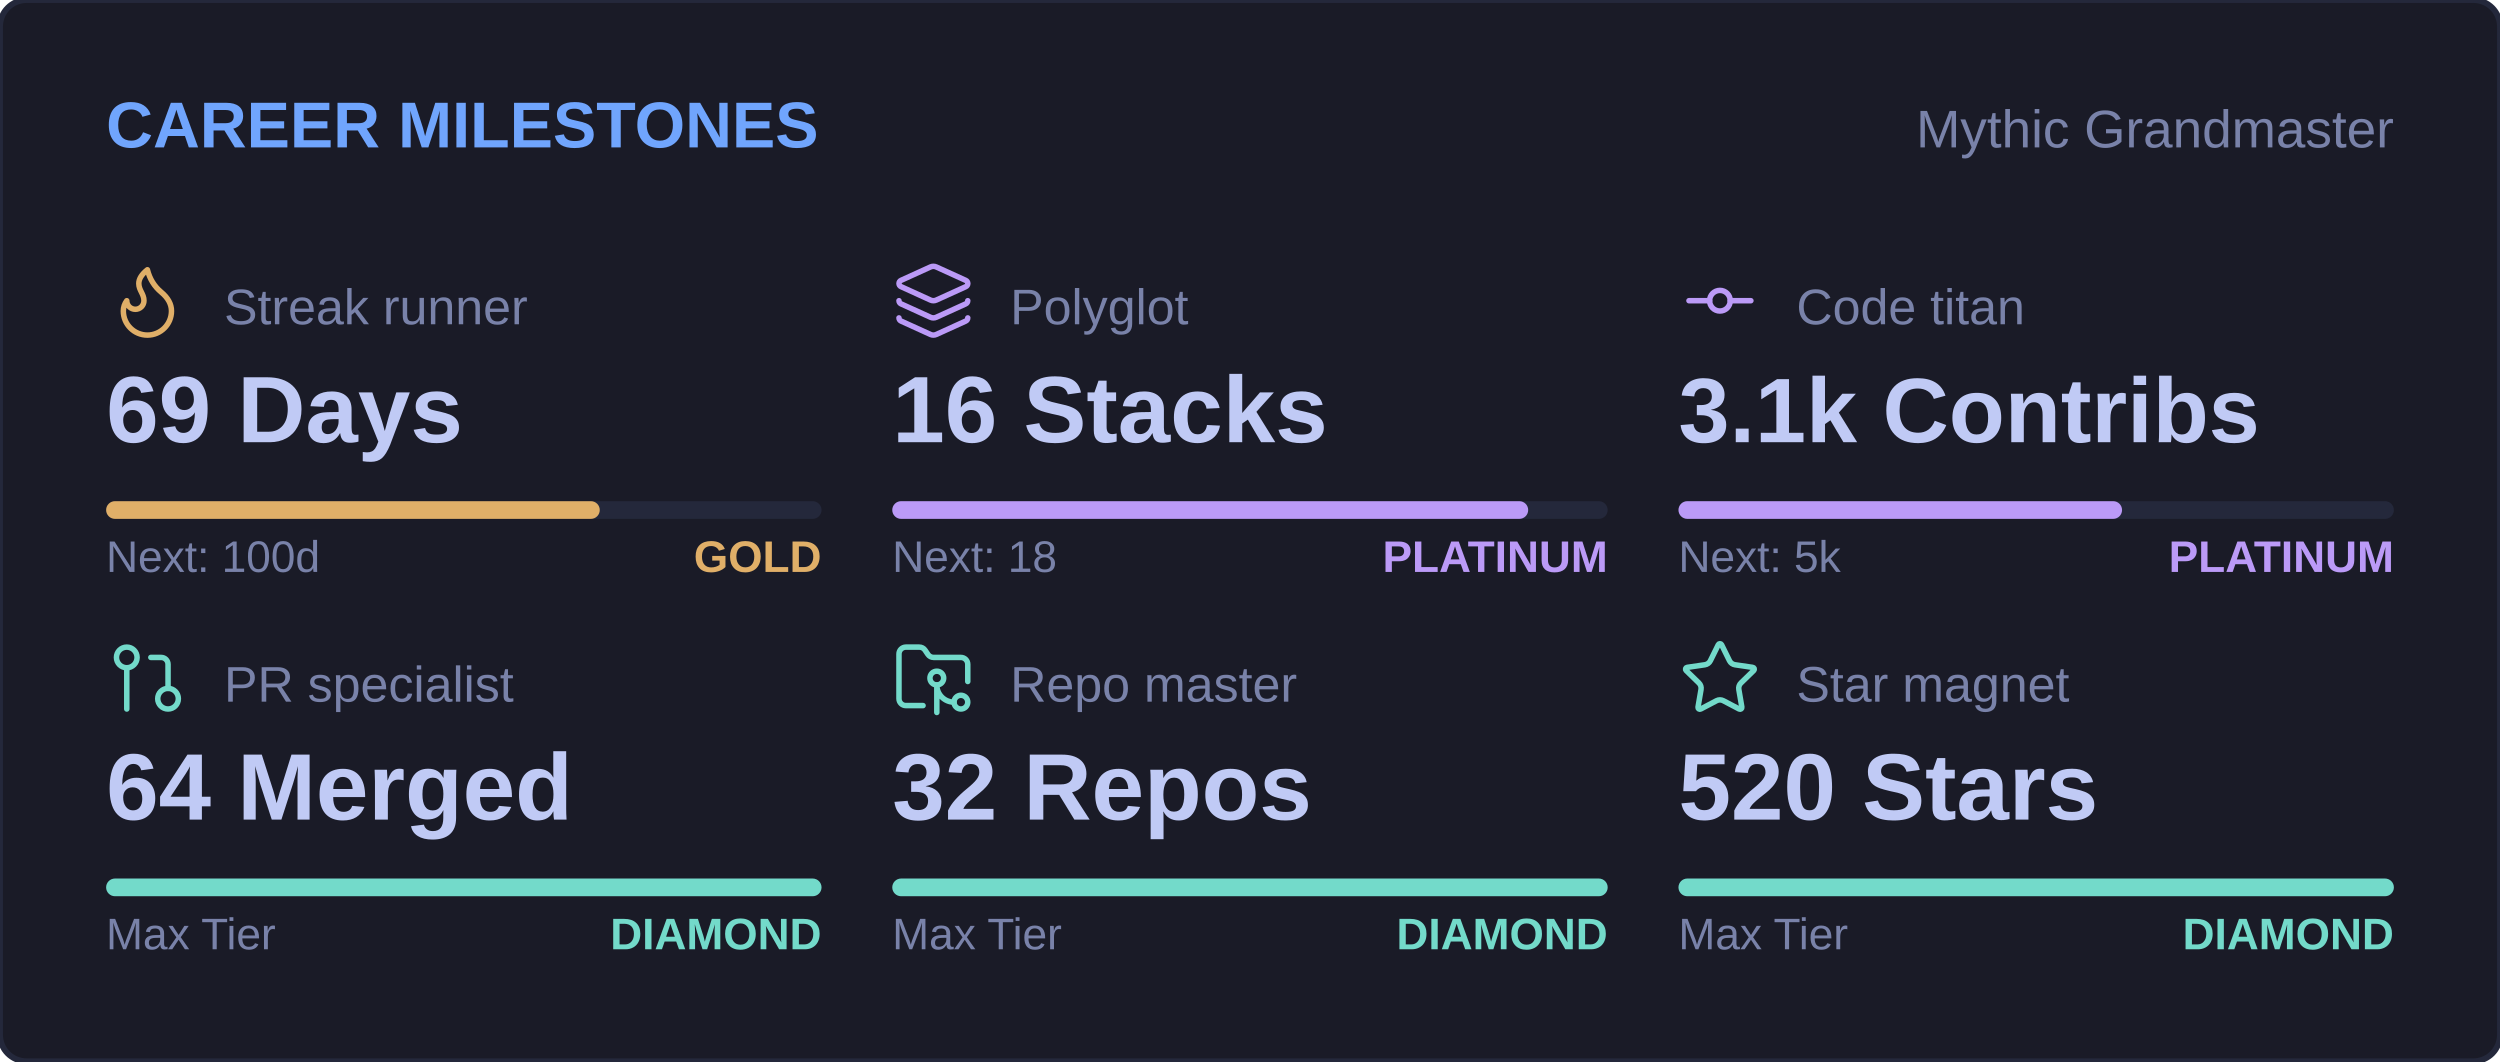
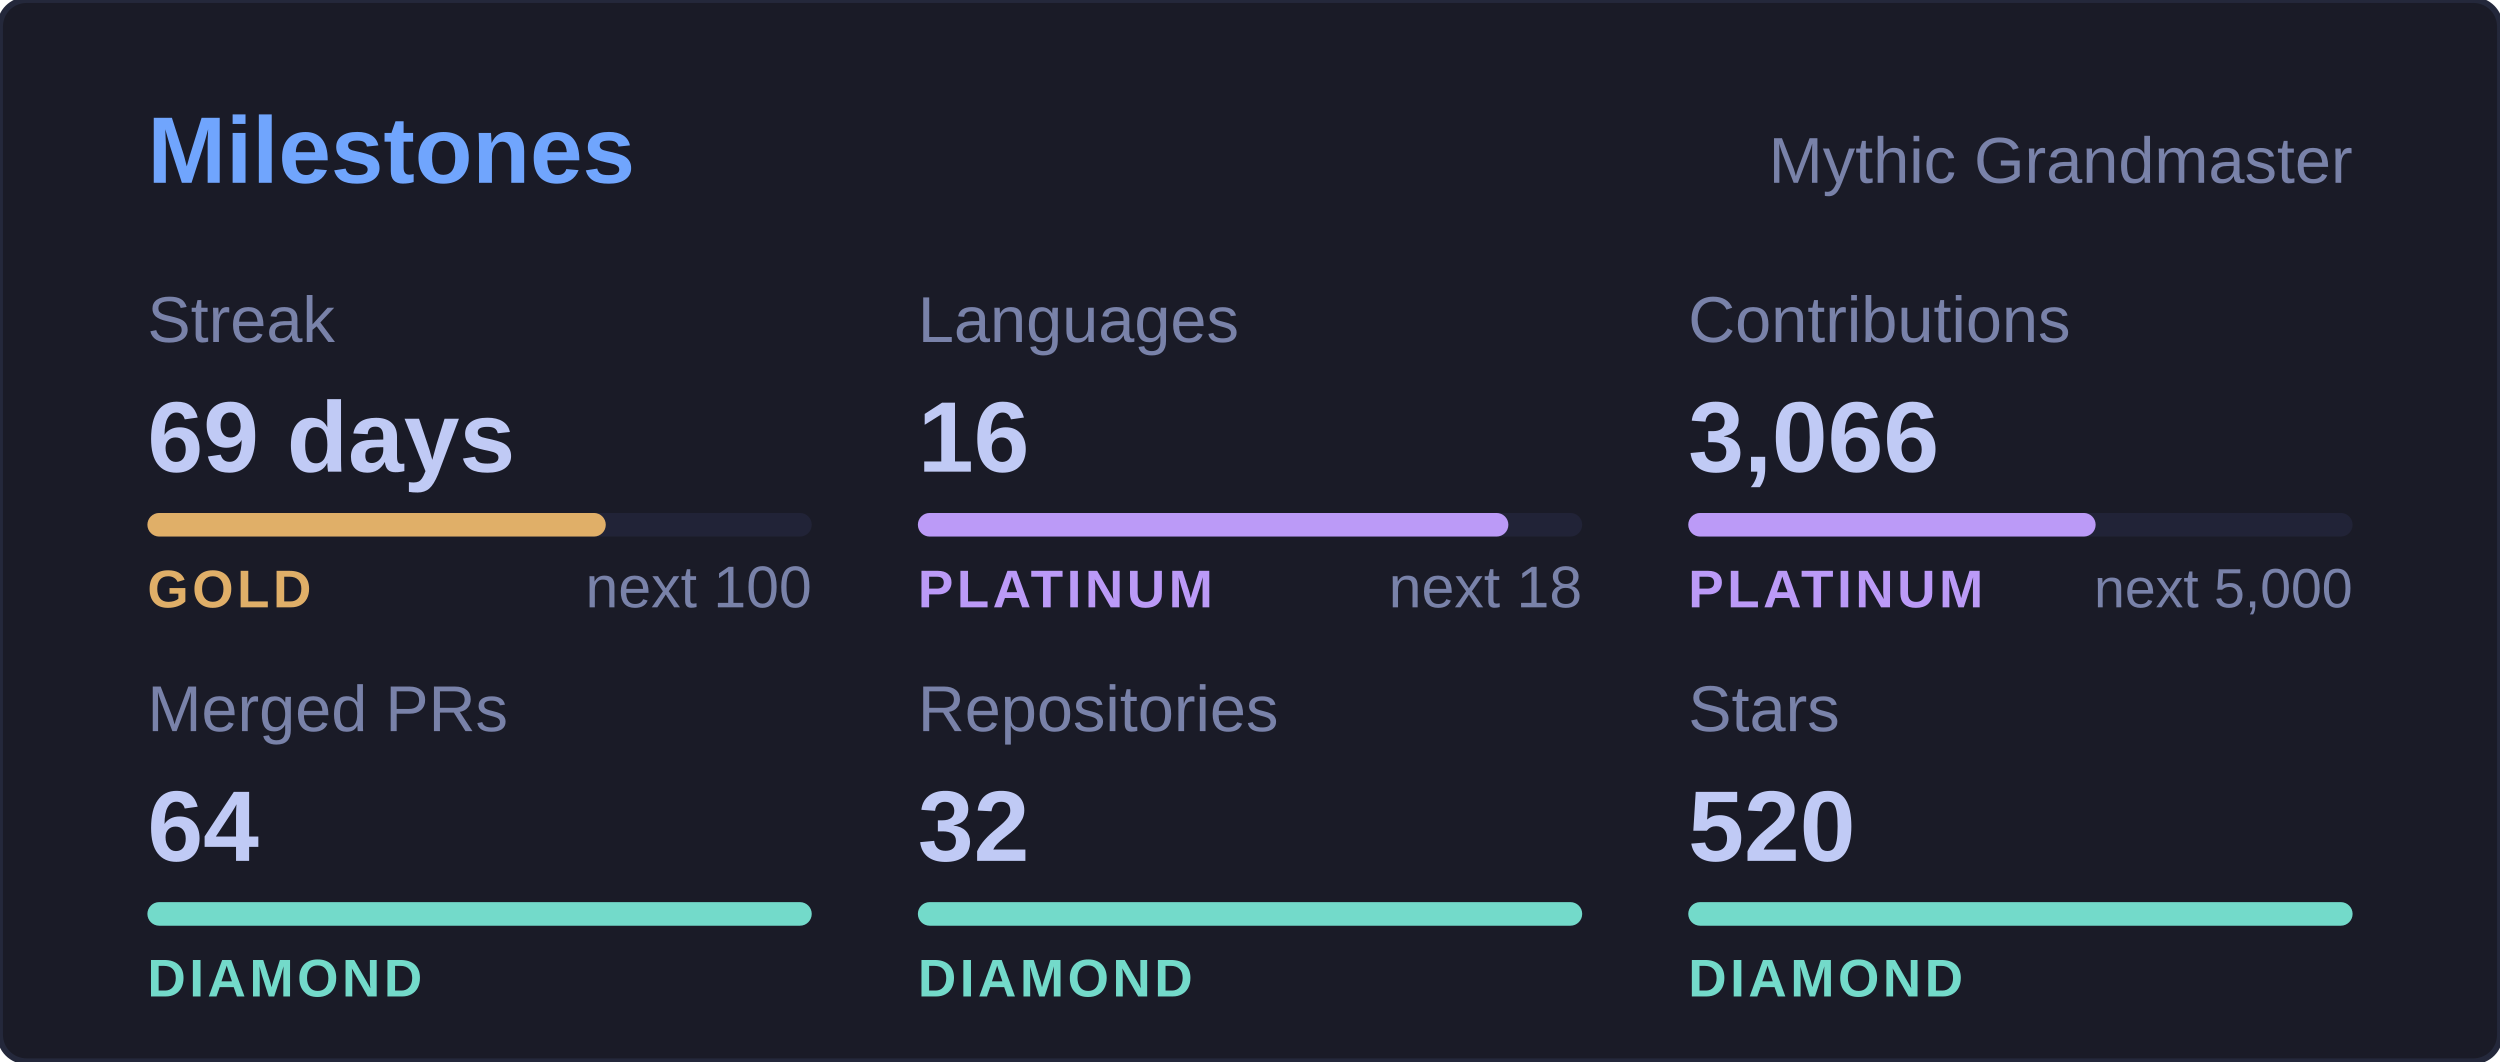
<svg xmlns="http://www.w3.org/2000/svg" viewBox="0 0 424 180" width="424" height="180" role="img">
  <rect width="424" height="180" rx="4.5" fill="#1a1b27" stroke="#24283b" stroke-width="1" />
  <g transform="translate(0 0.000) scale(1)" font-family="-apple-system,BlinkMacSystemFont,'Segoe UI',Arial,sans-serif">
    <g class="card-content">
-       <text x="18.00" y="25.00" font-size="11.00" fill="#70a5fd" font-weight="700" text-anchor="start">CAREER MILESTONES</text>
-       <text x="406.00" y="25.00" font-size="9.00" fill="#7982a9" font-weight="500" text-anchor="end">Mythic Grandmaster</text>
-       <svg x="18.0" y="44.0" width="14.0" height="14.0" viewBox="0 0 24 24" fill="none" stroke="#e0af68" color="#e0af68" stroke-width="1.6" stroke-linecap="round" stroke-linejoin="round">
-         <path d="M12 3q1 4 4 6.5t3 5.5a1 1 0 0 1-14 0 5 5 0 0 1 1-3 1 1 0 0 0 5 0c0-2-1.5-3-1.5-5q0-2 2.5-4" />
-       </svg>
-       <text x="38.00" y="55.00" font-size="8.50" fill="#7982a9" font-weight="500" text-anchor="start">Streak runner</text>
-       <text x="18.00" y="75.00" font-size="16.00" fill="#c0caf5" font-weight="650" text-anchor="start">69 Days</text>
-       <rect x="18.00" y="85.00" width="121.33" height="3.00" rx="1.5" fill="#24283b" fill-opacity="1.000" />
-       <rect x="18.00" y="85.00" width="83.72" height="3.00" rx="1.5" fill="#e0af68" fill-opacity="1.000" />
-       <text x="18.00" y="97.00" font-size="7.50" fill="#7982a9" font-weight="500" text-anchor="start">Next: 100d</text>
-       <text x="139.33" y="97.00" font-size="7.50" fill="#e0af68" font-weight="600" text-anchor="end">GOLD</text>
-       <svg x="151.3" y="44.0" width="14.0" height="14.0" viewBox="0 0 24 24" fill="none" stroke="#bb9af7" color="#bb9af7" stroke-width="1.6" stroke-linecap="round" stroke-linejoin="round">
-         <path d="M12.83 2.18a2 2 0 0 0-1.66 0L2.6 6.08a1 1 0 0 0 0 1.83l8.58 3.91a2 2 0 0 0 1.66 0l8.58-3.9a1 1 0 0 0 0-1.83z" />
-         <path d="M2 12a1 1 0 0 0 .58.91l8.6 3.91a2 2 0 0 0 1.65 0l8.58-3.9A1 1 0 0 0 22 12" />
-         <path d="M2 17a1 1 0 0 0 .58.91l8.6 3.91a2 2 0 0 0 1.65 0l8.58-3.9A1 1 0 0 0 22 17" />
-       </svg>
-       <text x="171.33" y="55.00" font-size="8.50" fill="#7982a9" font-weight="500" text-anchor="start">Polyglot</text>
-       <text x="151.33" y="75.00" font-size="16.00" fill="#c0caf5" font-weight="650" text-anchor="start">16 Stacks</text>
-       <rect x="151.33" y="85.00" width="121.33" height="3.00" rx="1.5" fill="#24283b" fill-opacity="1.000" />
-       <rect x="151.33" y="85.00" width="107.85" height="3.00" rx="1.5" fill="#bb9af7" fill-opacity="1.000" />
-       <text x="151.33" y="97.00" font-size="7.50" fill="#7982a9" font-weight="500" text-anchor="start">Next: 18</text>
-       <text x="272.67" y="97.00" font-size="7.50" fill="#bb9af7" font-weight="600" text-anchor="end">PLATINUM</text>
-       <svg x="284.7" y="44.0" width="14.0" height="14.0" viewBox="0 0 24 24" fill="none" stroke="#bb9af7" color="#bb9af7" stroke-width="1.6" stroke-linecap="round" stroke-linejoin="round">
-         <circle cx="12" cy="12" r="3" />
-         <line x1="3" x2="9" y1="12" y2="12" />
-         <line x1="15" x2="21" y1="12" y2="12" />
-       </svg>
-       <text x="304.67" y="55.00" font-size="8.50" fill="#7982a9" font-weight="500" text-anchor="start">Code titan</text>
-       <text x="284.67" y="75.00" font-size="15.56" fill="#c0caf5" font-weight="650" text-anchor="start">3.1k Contribs</text>
-       <rect x="284.67" y="85.00" width="121.33" height="3.00" rx="1.5" fill="#24283b" fill-opacity="1.000" />
-       <rect x="284.67" y="85.00" width="75.23" height="3.00" rx="1.5" fill="#bb9af7" fill-opacity="1.000" />
-       <text x="284.67" y="97.00" font-size="7.50" fill="#7982a9" font-weight="500" text-anchor="start">Next: 5k</text>
-       <text x="406.00" y="97.00" font-size="7.50" fill="#bb9af7" font-weight="600" text-anchor="end">PLATINUM</text>
-       <svg x="18.0" y="108.0" width="14.0" height="14.0" viewBox="0 0 24 24" fill="none" stroke="#73daca" color="#73daca" stroke-width="1.6" stroke-linecap="round" stroke-linejoin="round">
-         <circle cx="18" cy="18" r="3" />
-         <circle cx="6" cy="6" r="3" />
-         <path d="M13 6h3a2 2 0 0 1 2 2v7" />
-         <line x1="6" x2="6" y1="9" y2="21" />
-       </svg>
-       <text x="38.00" y="119.00" font-size="8.50" fill="#7982a9" font-weight="500" text-anchor="start">PR specialist</text>
-       <text x="18.00" y="139.00" font-size="16.00" fill="#c0caf5" font-weight="650" text-anchor="start">64 Merged</text>
-       <rect x="18.00" y="149.00" width="121.33" height="3.00" rx="1.5" fill="#24283b" fill-opacity="1.000" />
-       <rect x="18.00" y="149.00" width="121.33" height="3.00" rx="1.5" fill="#73daca" fill-opacity="1.000" />
-       <text x="18.00" y="161.00" font-size="7.50" fill="#7982a9" font-weight="500" text-anchor="start">Max Tier</text>
-       <text x="139.33" y="161.00" font-size="7.50" fill="#73daca" font-weight="600" text-anchor="end">DIAMOND</text>
-       <svg x="151.3" y="108.0" width="14.0" height="14.0" viewBox="0 0 24 24" fill="none" stroke="#73daca" color="#73daca" stroke-width="1.6" stroke-linecap="round" stroke-linejoin="round">
-         <path d="M18 19a5 5 0 0 1-5-5v8" />
-         <path d="M9 20H4a2 2 0 0 1-2-2V5a2 2 0 0 1 2-2h3.9a2 2 0 0 1 1.69.9l.81 1.2a2 2 0 0 0 1.67.9H20a2 2 0 0 1 2 2v5" />
-         <circle cx="13" cy="12" r="2" />
-         <circle cx="20" cy="19" r="2" />
-       </svg>
-       <text x="171.33" y="119.00" font-size="8.50" fill="#7982a9" font-weight="500" text-anchor="start">Repo master</text>
-       <text x="151.33" y="139.00" font-size="16.00" fill="#c0caf5" font-weight="650" text-anchor="start">32 Repos</text>
-       <rect x="151.33" y="149.00" width="121.33" height="3.00" rx="1.5" fill="#24283b" fill-opacity="1.000" />
-       <rect x="151.33" y="149.00" width="121.33" height="3.00" rx="1.5" fill="#73daca" fill-opacity="1.000" />
-       <text x="151.33" y="161.00" font-size="7.50" fill="#7982a9" font-weight="500" text-anchor="start">Max Tier</text>
-       <text x="272.67" y="161.00" font-size="7.50" fill="#73daca" font-weight="600" text-anchor="end">DIAMOND</text>
-       <svg x="284.7" y="108.0" width="14.0" height="14.0" viewBox="0 0 24 24" fill="none" stroke="#73daca" color="#73daca" stroke-width="1.6" stroke-linecap="round" stroke-linejoin="round">
-         <path d="M11.525 2.295a.53.53 0 0 1 .95 0l2.31 4.679a2.123 2.123 0 0 0 1.595 1.16l5.166.756a.53.53 0 0 1 .294.904l-3.736 3.638a2.123 2.123 0 0 0-.611 1.878l.882 5.14a.53.53 0 0 1-.771.56l-4.618-2.428a2.122 2.122 0 0 0-1.973 0L6.396 21.01a.53.53 0 0 1-.77-.56l.881-5.139a2.122 2.122 0 0 0-.611-1.879L2.16 9.795a.53.53 0 0 1 .294-.906l5.165-.755a2.122 2.122 0 0 0 1.597-1.16z" />
-       </svg>
-       <text x="304.67" y="119.00" font-size="8.50" fill="#7982a9" font-weight="500" text-anchor="start">Star magnet</text>
-       <text x="284.67" y="139.00" font-size="16.00" fill="#c0caf5" font-weight="650" text-anchor="start">520 Stars</text>
-       <rect x="284.67" y="149.00" width="121.33" height="3.00" rx="1.5" fill="#24283b" fill-opacity="1.000" />
-       <rect x="284.67" y="149.00" width="121.33" height="3.00" rx="1.5" fill="#73daca" fill-opacity="1.000" />
-       <text x="284.67" y="161.00" font-size="7.50" fill="#7982a9" font-weight="500" text-anchor="start">Max Tier</text>
-       <text x="406.00" y="161.00" font-size="7.50" fill="#73daca" font-weight="600" text-anchor="end">DIAMOND</text>
+       <text x="25.00" y="31.00" font-size="16.00" fill="#70a5fd" font-weight="600" text-anchor="start">Milestones</text>
+       <text x="399.00" y="31.00" font-size="11.00" fill="#7982a9" font-weight="500" text-anchor="end">Mythic Grandmaster</text>
+       <text x="25.00" y="58.00" font-size="11.00" fill="#7982a9" font-weight="500" text-anchor="start">Streak</text>
+       <text x="25.00" y="80.00" font-size="17.00" fill="#c0caf5" font-weight="650" text-anchor="start">69 days</text>
+       <rect x="25.00" y="87.00" width="112.67" height="4.00" rx="2.0" fill="#212337" fill-opacity="1.000" />
+       <rect x="25.00" y="87.00" width="77.74" height="4.00" rx="2.0" fill="#e0af68" fill-opacity="1.000" />
+       <text x="25.00" y="103.00" font-size="9" font-weight="700" letter-spacing="0.6" fill="#e0af68">GOLD</text>
+       <text x="137.67" y="103.00" font-size="10.00" fill="#7982a9" font-weight="500" text-anchor="end">next 100</text>
+       <text x="155.67" y="58.00" font-size="11.00" fill="#7982a9" font-weight="500" text-anchor="start">Languages</text>
+       <text x="155.67" y="80.00" font-size="17.00" fill="#c0caf5" font-weight="650" text-anchor="start">16</text>
+       <rect x="155.67" y="87.00" width="112.67" height="4.00" rx="2.0" fill="#212337" fill-opacity="1.000" />
+       <rect x="155.67" y="87.00" width="100.15" height="4.00" rx="2.0" fill="#bb9af7" fill-opacity="1.000" />
+       <text x="155.67" y="103.00" font-size="9" font-weight="700" letter-spacing="0.6" fill="#bb9af7">PLATINUM</text>
+       <text x="268.33" y="103.00" font-size="10.00" fill="#7982a9" font-weight="500" text-anchor="end">next 18</text>
+       <text x="286.33" y="58.00" font-size="11.00" fill="#7982a9" font-weight="500" text-anchor="start">Contributions</text>
+       <text x="286.33" y="80.00" font-size="17.00" fill="#c0caf5" font-weight="650" text-anchor="start">3,066</text>
+       <rect x="286.33" y="87.00" width="112.67" height="4.00" rx="2.0" fill="#212337" fill-opacity="1.000" />
+       <rect x="286.33" y="87.00" width="69.09" height="4.00" rx="2.0" fill="#bb9af7" fill-opacity="1.000" />
+       <text x="286.33" y="103.00" font-size="9" font-weight="700" letter-spacing="0.6" fill="#bb9af7">PLATINUM</text>
+       <text x="399.00" y="103.00" font-size="9.39" fill="#7982a9" font-weight="500" text-anchor="end">next 5,000</text>
+       <text x="25.00" y="124.00" font-size="11.00" fill="#7982a9" font-weight="500" text-anchor="start">Merged PRs</text>
+       <text x="25.00" y="146.00" font-size="17.00" fill="#c0caf5" font-weight="650" text-anchor="start">64</text>
+       <rect x="25.00" y="153.00" width="112.67" height="4.00" rx="2.0" fill="#212337" fill-opacity="1.000" />
+       <rect x="25.00" y="153.00" width="112.67" height="4.00" rx="2.0" fill="#73daca" fill-opacity="1.000" />
+       <text x="25.00" y="169.00" font-size="9" font-weight="700" letter-spacing="0.6" fill="#73daca">DIAMOND</text>
+       <text x="155.67" y="124.00" font-size="11.00" fill="#7982a9" font-weight="500" text-anchor="start">Repositories</text>
+       <text x="155.67" y="146.00" font-size="17.00" fill="#c0caf5" font-weight="650" text-anchor="start">32</text>
+       <rect x="155.67" y="153.00" width="112.67" height="4.00" rx="2.0" fill="#212337" fill-opacity="1.000" />
+       <rect x="155.67" y="153.00" width="112.67" height="4.00" rx="2.0" fill="#73daca" fill-opacity="1.000" />
+       <text x="155.67" y="169.00" font-size="9" font-weight="700" letter-spacing="0.6" fill="#73daca">DIAMOND</text>
+       <text x="286.33" y="124.00" font-size="11.00" fill="#7982a9" font-weight="500" text-anchor="start">Stars</text>
+       <text x="286.33" y="146.00" font-size="17.00" fill="#c0caf5" font-weight="650" text-anchor="start">520</text>
+       <rect x="286.33" y="153.00" width="112.67" height="4.00" rx="2.0" fill="#212337" fill-opacity="1.000" />
+       <rect x="286.33" y="153.00" width="112.67" height="4.00" rx="2.0" fill="#73daca" fill-opacity="1.000" />
+       <text x="286.33" y="169.00" font-size="9" font-weight="700" letter-spacing="0.6" fill="#73daca">DIAMOND</text>
    </g>
  </g>
</svg>
